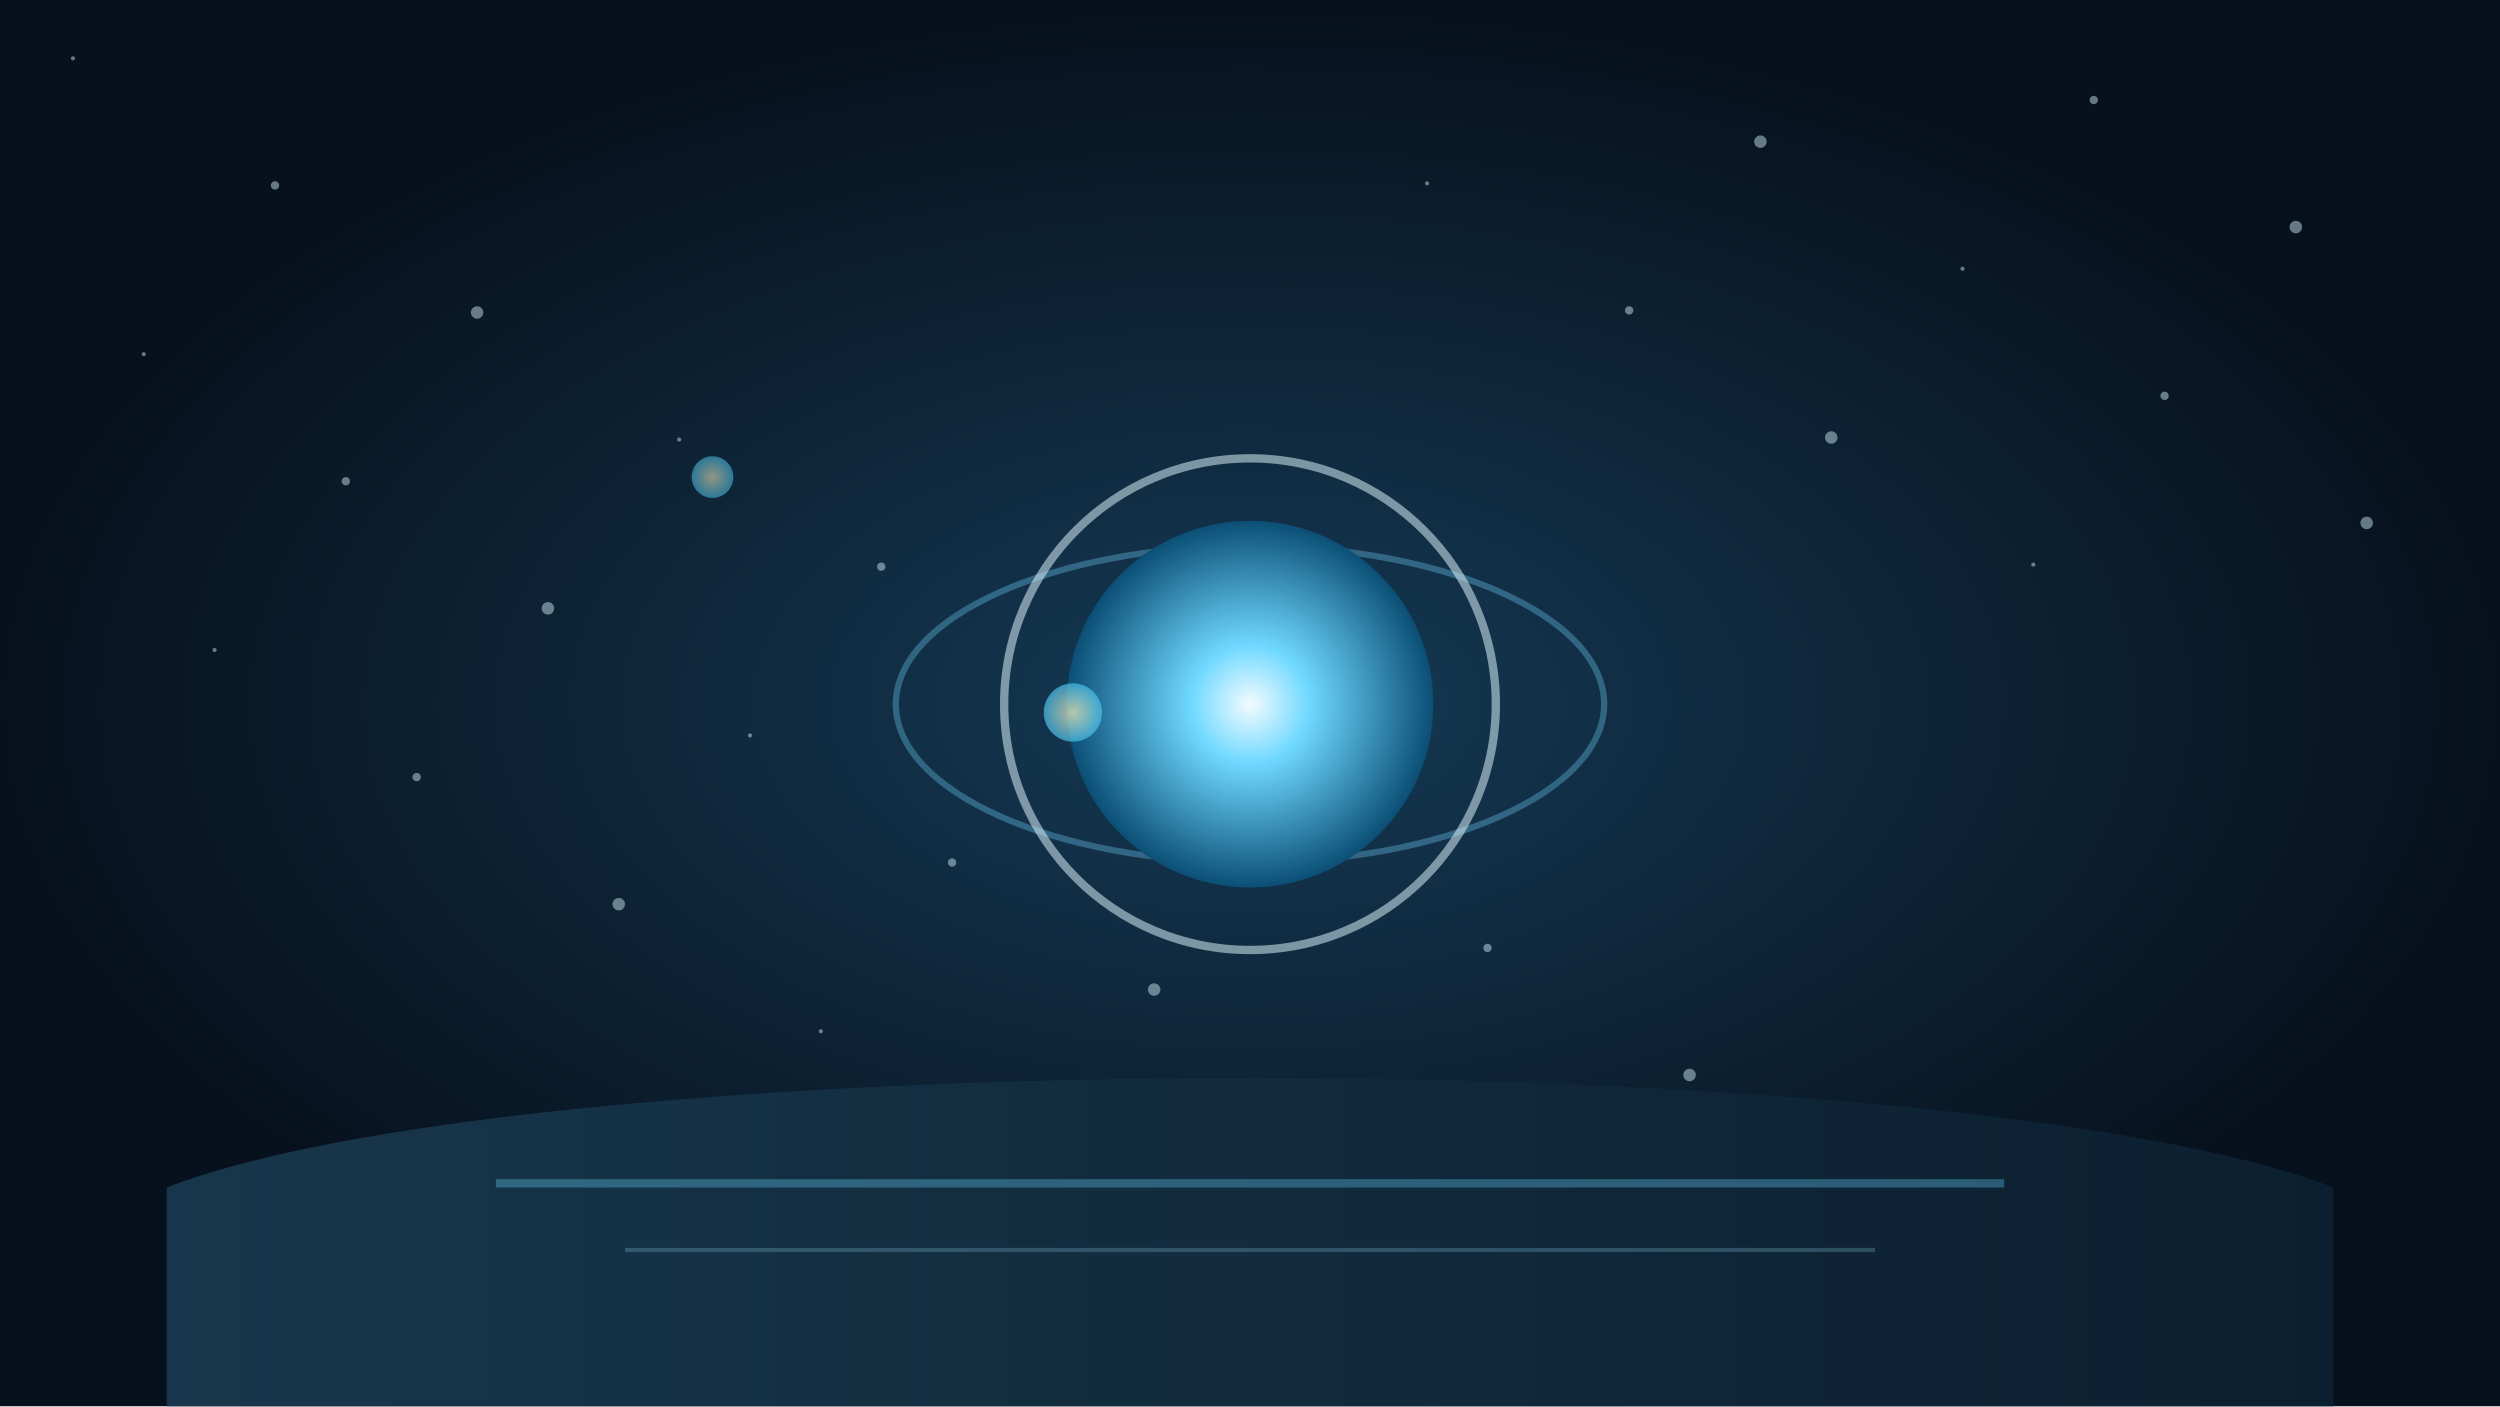
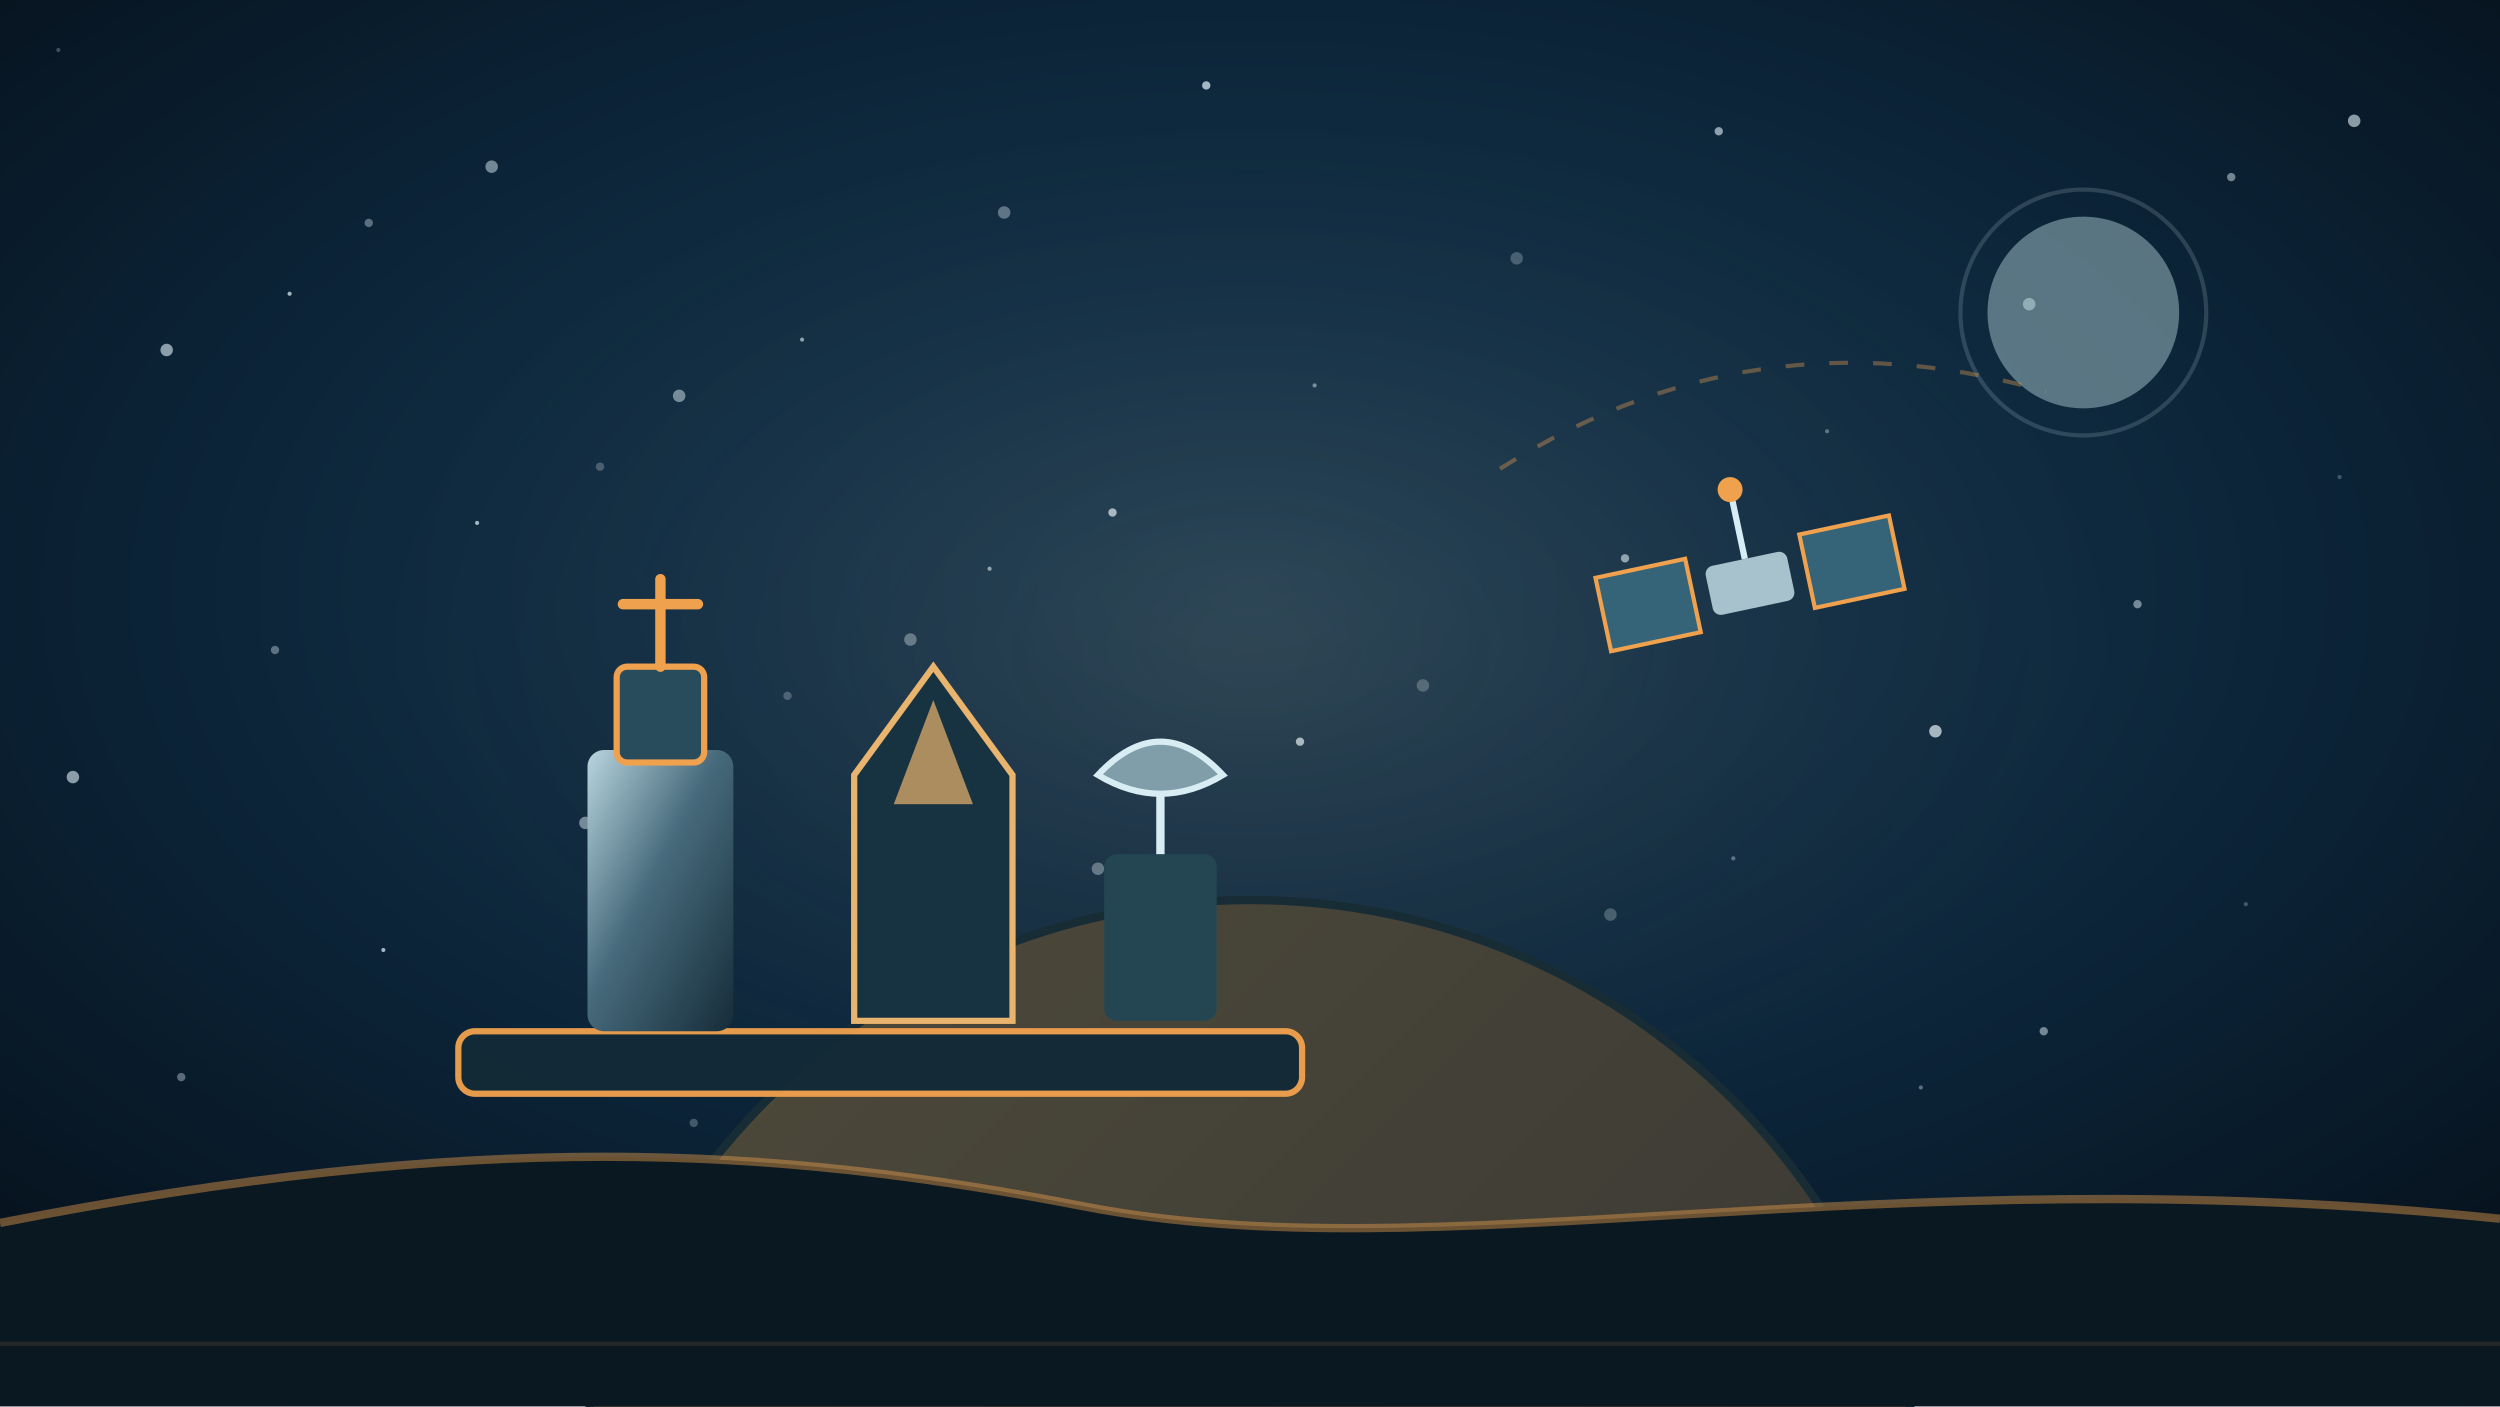
- <svg xmlns="http://www.w3.org/2000/svg" width="1200" height="675" viewBox="0 0 1200 675" role="img">
+ <svg xmlns="http://www.w3.org/2000/svg" width="1200" height="675" viewBox="0 0 1200 675" role="img" data-technology-level="pre-warp">
  <defs>
-     <radialGradient id="bg">
-       <stop offset="0" stop-color="#153a55" />
-       <stop offset="1" stop-color="#07111d" />
+     <radialGradient id="bg" cx="50%" cy="42%" r="78%">
+       <stop offset="0" stop-color="#183d58" />
+       <stop offset="0.58" stop-color="#0b2235" />
+       <stop offset="1" stop-color="#050c14" />
    </radialGradient>
-     <radialGradient id="core">
-       <stop offset="0" stop-color="#f3fbff" />
-       <stop offset="0.32" stop-color="#70d9ff" />
-       <stop offset="1" stop-color="#0b4f76" />
+     <linearGradient id="accent" x1="0" y1="0" x2="1" y2="1">
+       <stop stop-color="#f0a14d" />
+       <stop offset="1" stop-color="#7b3f25" />
+     </linearGradient>
+     <radialGradient id="glow">
+       <stop offset="0" stop-color="#f0a14d" stop-opacity="0.95" />
+       <stop offset="1" stop-color="#7b3f25" stop-opacity="0" />
    </radialGradient>
-     <radialGradient id="node">
-       <stop offset="0" stop-color="#fff4bd" />
-       <stop offset="1" stop-color="#45bde9" />
-     </radialGradient>
-     <linearGradient id="deck" x1="0" x2="1">
-       <stop stop-color="#18364b" />
-       <stop offset="1" stop-color="#0b1f30" />
+     <linearGradient id="metal" x1="0" y1="0" x2="1" y2="1">
+       <stop stop-color="#b9d5df" />
+       <stop offset="0.45" stop-color="#476b7c" />
+       <stop offset="1" stop-color="#162c3a" />
    </linearGradient>
+     <filter id="softGlow" x="-40%" y="-40%" width="180%" height="180%">
+       <feGaussianBlur stdDeviation="14" />
+     </filter>
  </defs>
  <rect width="1200" height="675" fill="url(#bg)" />
-   <g opacity="0.45">
-     <circle cx="35" cy="28" r="1" fill="#d9f6ff" />
-     <circle cx="132" cy="89" r="2" fill="#d9f6ff" />
-     <circle cx="229" cy="150" r="3" fill="#d9f6ff" />
-     <circle cx="326" cy="211" r="1" fill="#d9f6ff" />
-     <circle cx="423" cy="272" r="2" fill="#d9f6ff" />
-     <circle cx="520" cy="333" r="3" fill="#d9f6ff" />
-     <circle cx="617" cy="394" r="1" fill="#d9f6ff" />
-     <circle cx="714" cy="455" r="2" fill="#d9f6ff" />
-     <circle cx="811" cy="516" r="3" fill="#d9f6ff" />
-     <circle cx="908" cy="577" r="1" fill="#d9f6ff" />
-     <circle cx="1005" cy="48" r="2" fill="#d9f6ff" />
-     <circle cx="1102" cy="109" r="3" fill="#d9f6ff" />
-     <circle cx="69" cy="170" r="1" fill="#d9f6ff" />
-     <circle cx="166" cy="231" r="2" fill="#d9f6ff" />
-     <circle cx="263" cy="292" r="3" fill="#d9f6ff" />
-     <circle cx="360" cy="353" r="1" fill="#d9f6ff" />
-     <circle cx="457" cy="414" r="2" fill="#d9f6ff" />
-     <circle cx="554" cy="475" r="3" fill="#d9f6ff" />
-     <circle cx="651" cy="536" r="1" fill="#d9f6ff" />
-     <circle cx="748" cy="597" r="2" fill="#d9f6ff" />
-     <circle cx="845" cy="68" r="3" fill="#d9f6ff" />
-     <circle cx="942" cy="129" r="1" fill="#d9f6ff" />
-     <circle cx="1039" cy="190" r="2" fill="#d9f6ff" />
-     <circle cx="1136" cy="251" r="3" fill="#d9f6ff" />
-     <circle cx="103" cy="312" r="1" fill="#d9f6ff" />
-     <circle cx="200" cy="373" r="2" fill="#d9f6ff" />
-     <circle cx="297" cy="434" r="3" fill="#d9f6ff" />
-     <circle cx="394" cy="495" r="1" fill="#d9f6ff" />
-     <circle cx="491" cy="556" r="2" fill="#d9f6ff" />
-     <circle cx="588" cy="617" r="3" fill="#d9f6ff" />
-     <circle cx="685" cy="88" r="1" fill="#d9f6ff" />
-     <circle cx="782" cy="149" r="2" fill="#d9f6ff" />
-     <circle cx="879" cy="210" r="3" fill="#d9f6ff" />
-     <circle cx="976" cy="271" r="1" fill="#d9f6ff" />
+   <g aria-hidden="true">
+     <circle cx="28" cy="24" r="1" fill="#e8f8ff" opacity="0.25" />
+     <circle cx="177" cy="107" r="2" fill="#e8f8ff" opacity="0.36" />
+     <circle cx="326" cy="190" r="3" fill="#e8f8ff" opacity="0.47" />
+     <circle cx="475" cy="273" r="1" fill="#e8f8ff" opacity="0.58" />
+     <circle cx="624" cy="356" r="2" fill="#e8f8ff" opacity="0.69" />
+     <circle cx="773" cy="439" r="3" fill="#e8f8ff" opacity="0.25" />
+     <circle cx="922" cy="522" r="1" fill="#e8f8ff" opacity="0.36" />
+     <circle cx="1071" cy="85" r="2" fill="#e8f8ff" opacity="0.47" />
+     <circle cx="80" cy="168" r="3" fill="#e8f8ff" opacity="0.58" />
+     <circle cx="229" cy="251" r="1" fill="#e8f8ff" opacity="0.69" />
+     <circle cx="378" cy="334" r="2" fill="#e8f8ff" opacity="0.25" />
+     <circle cx="527" cy="417" r="3" fill="#e8f8ff" opacity="0.36" />
+     <circle cx="676" cy="500" r="1" fill="#e8f8ff" opacity="0.47" />
+     <circle cx="825" cy="63" r="2" fill="#e8f8ff" opacity="0.58" />
+     <circle cx="974" cy="146" r="3" fill="#e8f8ff" opacity="0.69" />
+     <circle cx="1123" cy="229" r="1" fill="#e8f8ff" opacity="0.25" />
+     <circle cx="132" cy="312" r="2" fill="#e8f8ff" opacity="0.36" />
+     <circle cx="281" cy="395" r="3" fill="#e8f8ff" opacity="0.47" />
+     <circle cx="430" cy="478" r="1" fill="#e8f8ff" opacity="0.58" />
+     <circle cx="579" cy="41" r="2" fill="#e8f8ff" opacity="0.69" />
+     <circle cx="728" cy="124" r="3" fill="#e8f8ff" opacity="0.25" />
+     <circle cx="877" cy="207" r="1" fill="#e8f8ff" opacity="0.36" />
+     <circle cx="1026" cy="290" r="2" fill="#e8f8ff" opacity="0.47" />
+     <circle cx="35" cy="373" r="3" fill="#e8f8ff" opacity="0.58" />
+     <circle cx="184" cy="456" r="1" fill="#e8f8ff" opacity="0.69" />
+     <circle cx="333" cy="539" r="2" fill="#e8f8ff" opacity="0.25" />
+     <circle cx="482" cy="102" r="3" fill="#e8f8ff" opacity="0.36" />
+     <circle cx="631" cy="185" r="1" fill="#e8f8ff" opacity="0.47" />
+     <circle cx="780" cy="268" r="2" fill="#e8f8ff" opacity="0.58" />
+     <circle cx="929" cy="351" r="3" fill="#e8f8ff" opacity="0.69" />
+     <circle cx="1078" cy="434" r="1" fill="#e8f8ff" opacity="0.25" />
+     <circle cx="87" cy="517" r="2" fill="#e8f8ff" opacity="0.36" />
+     <circle cx="236" cy="80" r="3" fill="#e8f8ff" opacity="0.47" />
+     <circle cx="385" cy="163" r="1" fill="#e8f8ff" opacity="0.58" />
+     <circle cx="534" cy="246" r="2" fill="#e8f8ff" opacity="0.69" />
+     <circle cx="683" cy="329" r="3" fill="#e8f8ff" opacity="0.25" />
+     <circle cx="832" cy="412" r="1" fill="#e8f8ff" opacity="0.36" />
+     <circle cx="981" cy="495" r="2" fill="#e8f8ff" opacity="0.47" />
+     <circle cx="1130" cy="58" r="3" fill="#e8f8ff" opacity="0.58" />
+     <circle cx="139" cy="141" r="1" fill="#e8f8ff" opacity="0.69" />
+     <circle cx="288" cy="224" r="2" fill="#e8f8ff" opacity="0.25" />
+     <circle cx="437" cy="307" r="3" fill="#e8f8ff" opacity="0.36" />
  </g>
-   <path d="M80 570 C260 500 940 500 1120 570 L1120 675 L80 675 Z" fill="url(#deck)" />
-   <ellipse cx="600" cy="338" rx="170" ry="76" fill="none" stroke="#74d4ff" stroke-width="3" opacity="0.33" />
-   <circle cx="600" cy="338" r="88" fill="url(#core)" />
-   <circle cx="600" cy="338" r="118" fill="none" stroke="#e0f7ff" stroke-width="4" opacity="0.52" />
-   <circle cx="342" cy="229" r="10" fill="url(#node)" opacity="0.55" />
-   <circle cx="515" cy="342" r="14" fill="url(#node)" opacity="0.7" />
-   <path d="M238 568 H962" stroke="#62c9ef" stroke-width="4" opacity="0.35" />
-   <path d="M300 600 H900" stroke="#9be7ff" stroke-width="2" opacity="0.22" />
+   <ellipse cx="600" cy="310" rx="420" ry="250" fill="url(#glow)" opacity="0.12" filter="url(#softGlow)" />
+   <g id="scene-pre-warp" data-art-signature="surface-launchpad">
+     <circle cx="1000" cy="150" r="46" fill="#89a6b0" opacity="0.62" />
+     <circle cx="1000" cy="150" r="59" fill="none" stroke="#c5dae1" stroke-width="2" opacity="0.18" />
+     <circle cx="600" cy="760" r="330" fill="#172c34" />
+     <circle cx="600" cy="760" r="326" fill="url(#accent)" opacity="0.26" />
+     <path d="M0 587 C230 542 370 550 520 579 C690 612 900 554 1200 585 L1200 675 H0 Z" fill="#0a1821" />
+     <path d="M0 587 C230 542 370 550 520 579 C690 612 900 554 1200 585" fill="none" stroke="#f0a14d" stroke-width="4" opacity="0.42" />
+     <g id="pre-warp-launchpad" transform="translate(220 300)">
+       <rect x="0" y="195" width="405" height="30" rx="8" fill="#122a37" stroke="#f0a14d" stroke-width="3" opacity="0.95" />
+       <rect x="62" y="60" width="70" height="135" rx="8" fill="url(#metal)" />
+       <rect x="76" y="20" width="42" height="46" rx="5" fill="#284c5b" stroke="#f0a14d" stroke-width="3" />
+       <path d="M97 20 V-22 M79 -10 H115" stroke="#f0a14d" stroke-width="5" stroke-linecap="round" />
+       <path d="M190 190 V72 L228 20 L266 72 V190 Z" fill="#173341" stroke="#e9b46d" stroke-width="3" />
+       <path d="M228 36 L247 86 H209 Z" fill="#e9b46d" opacity="0.7" />
+       <rect x="310" y="110" width="54" height="80" rx="6" fill="#244652" />
+       <path d="M337 110 V72" stroke="#d8edf3" stroke-width="4" />
+       <path d="M307 72 Q337 40 367 72 Q337 90 307 72 Z" fill="#7f9eaa" stroke="#d8edf3" stroke-width="3" />
+     </g>
+     <g id="pre-warp-orbital-satellite" transform="translate(840 280) rotate(-12)">
+       <rect x="-20" y="-12" width="40" height="24" rx="4" fill="#a7c2cc" />
+       <rect x="-72" y="-18" width="44" height="36" fill="#356479" stroke="#f0a14d" stroke-width="2" />
+       <rect x="28" y="-18" width="44" height="36" fill="#356479" stroke="#f0a14d" stroke-width="2" />
+       <path d="M0 -12 V-42" stroke="#d7edf5" stroke-width="3" />
+       <circle cx="0" cy="-46" r="6" fill="#f0a14d" />
+     </g>
+     <path d="M720 225 C810 168 900 164 982 188" fill="none" stroke="#f0a14d" stroke-width="2" stroke-dasharray="9 12" opacity="0.36" />
+   </g>
+   <path d="M0 645 H1200" stroke="#f0a14d" stroke-width="2" opacity="0.12" />
</svg>
